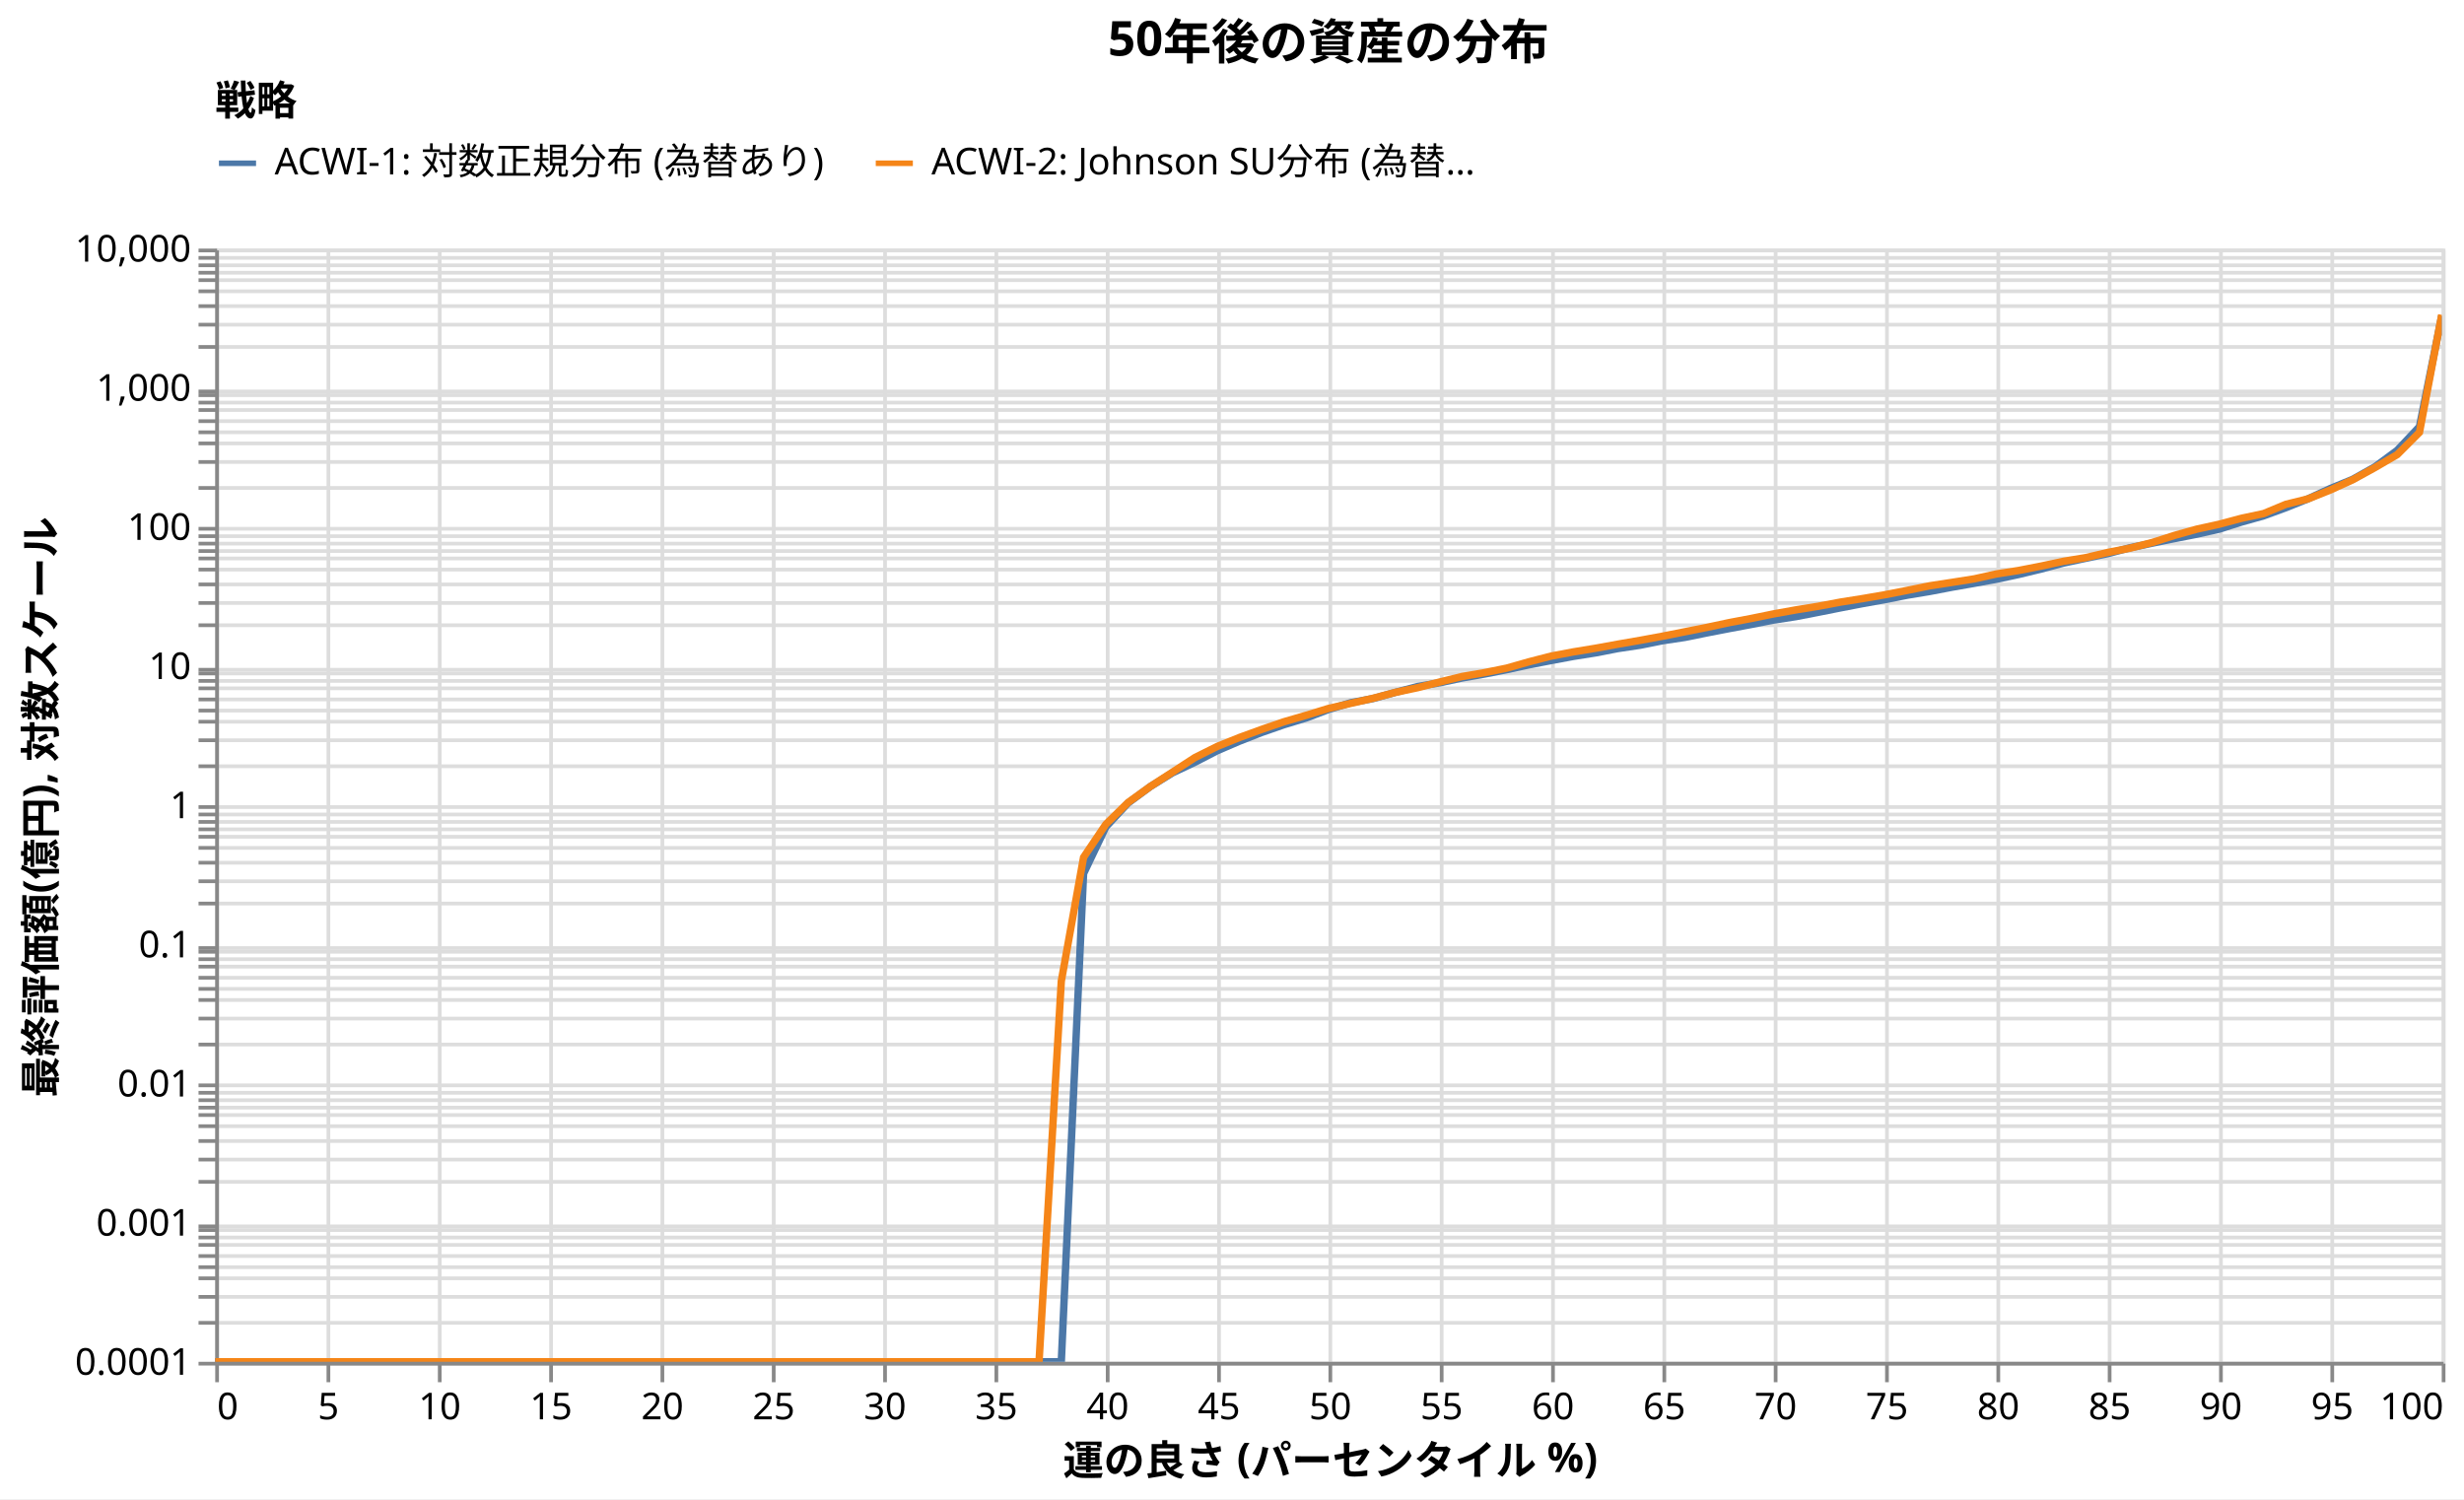
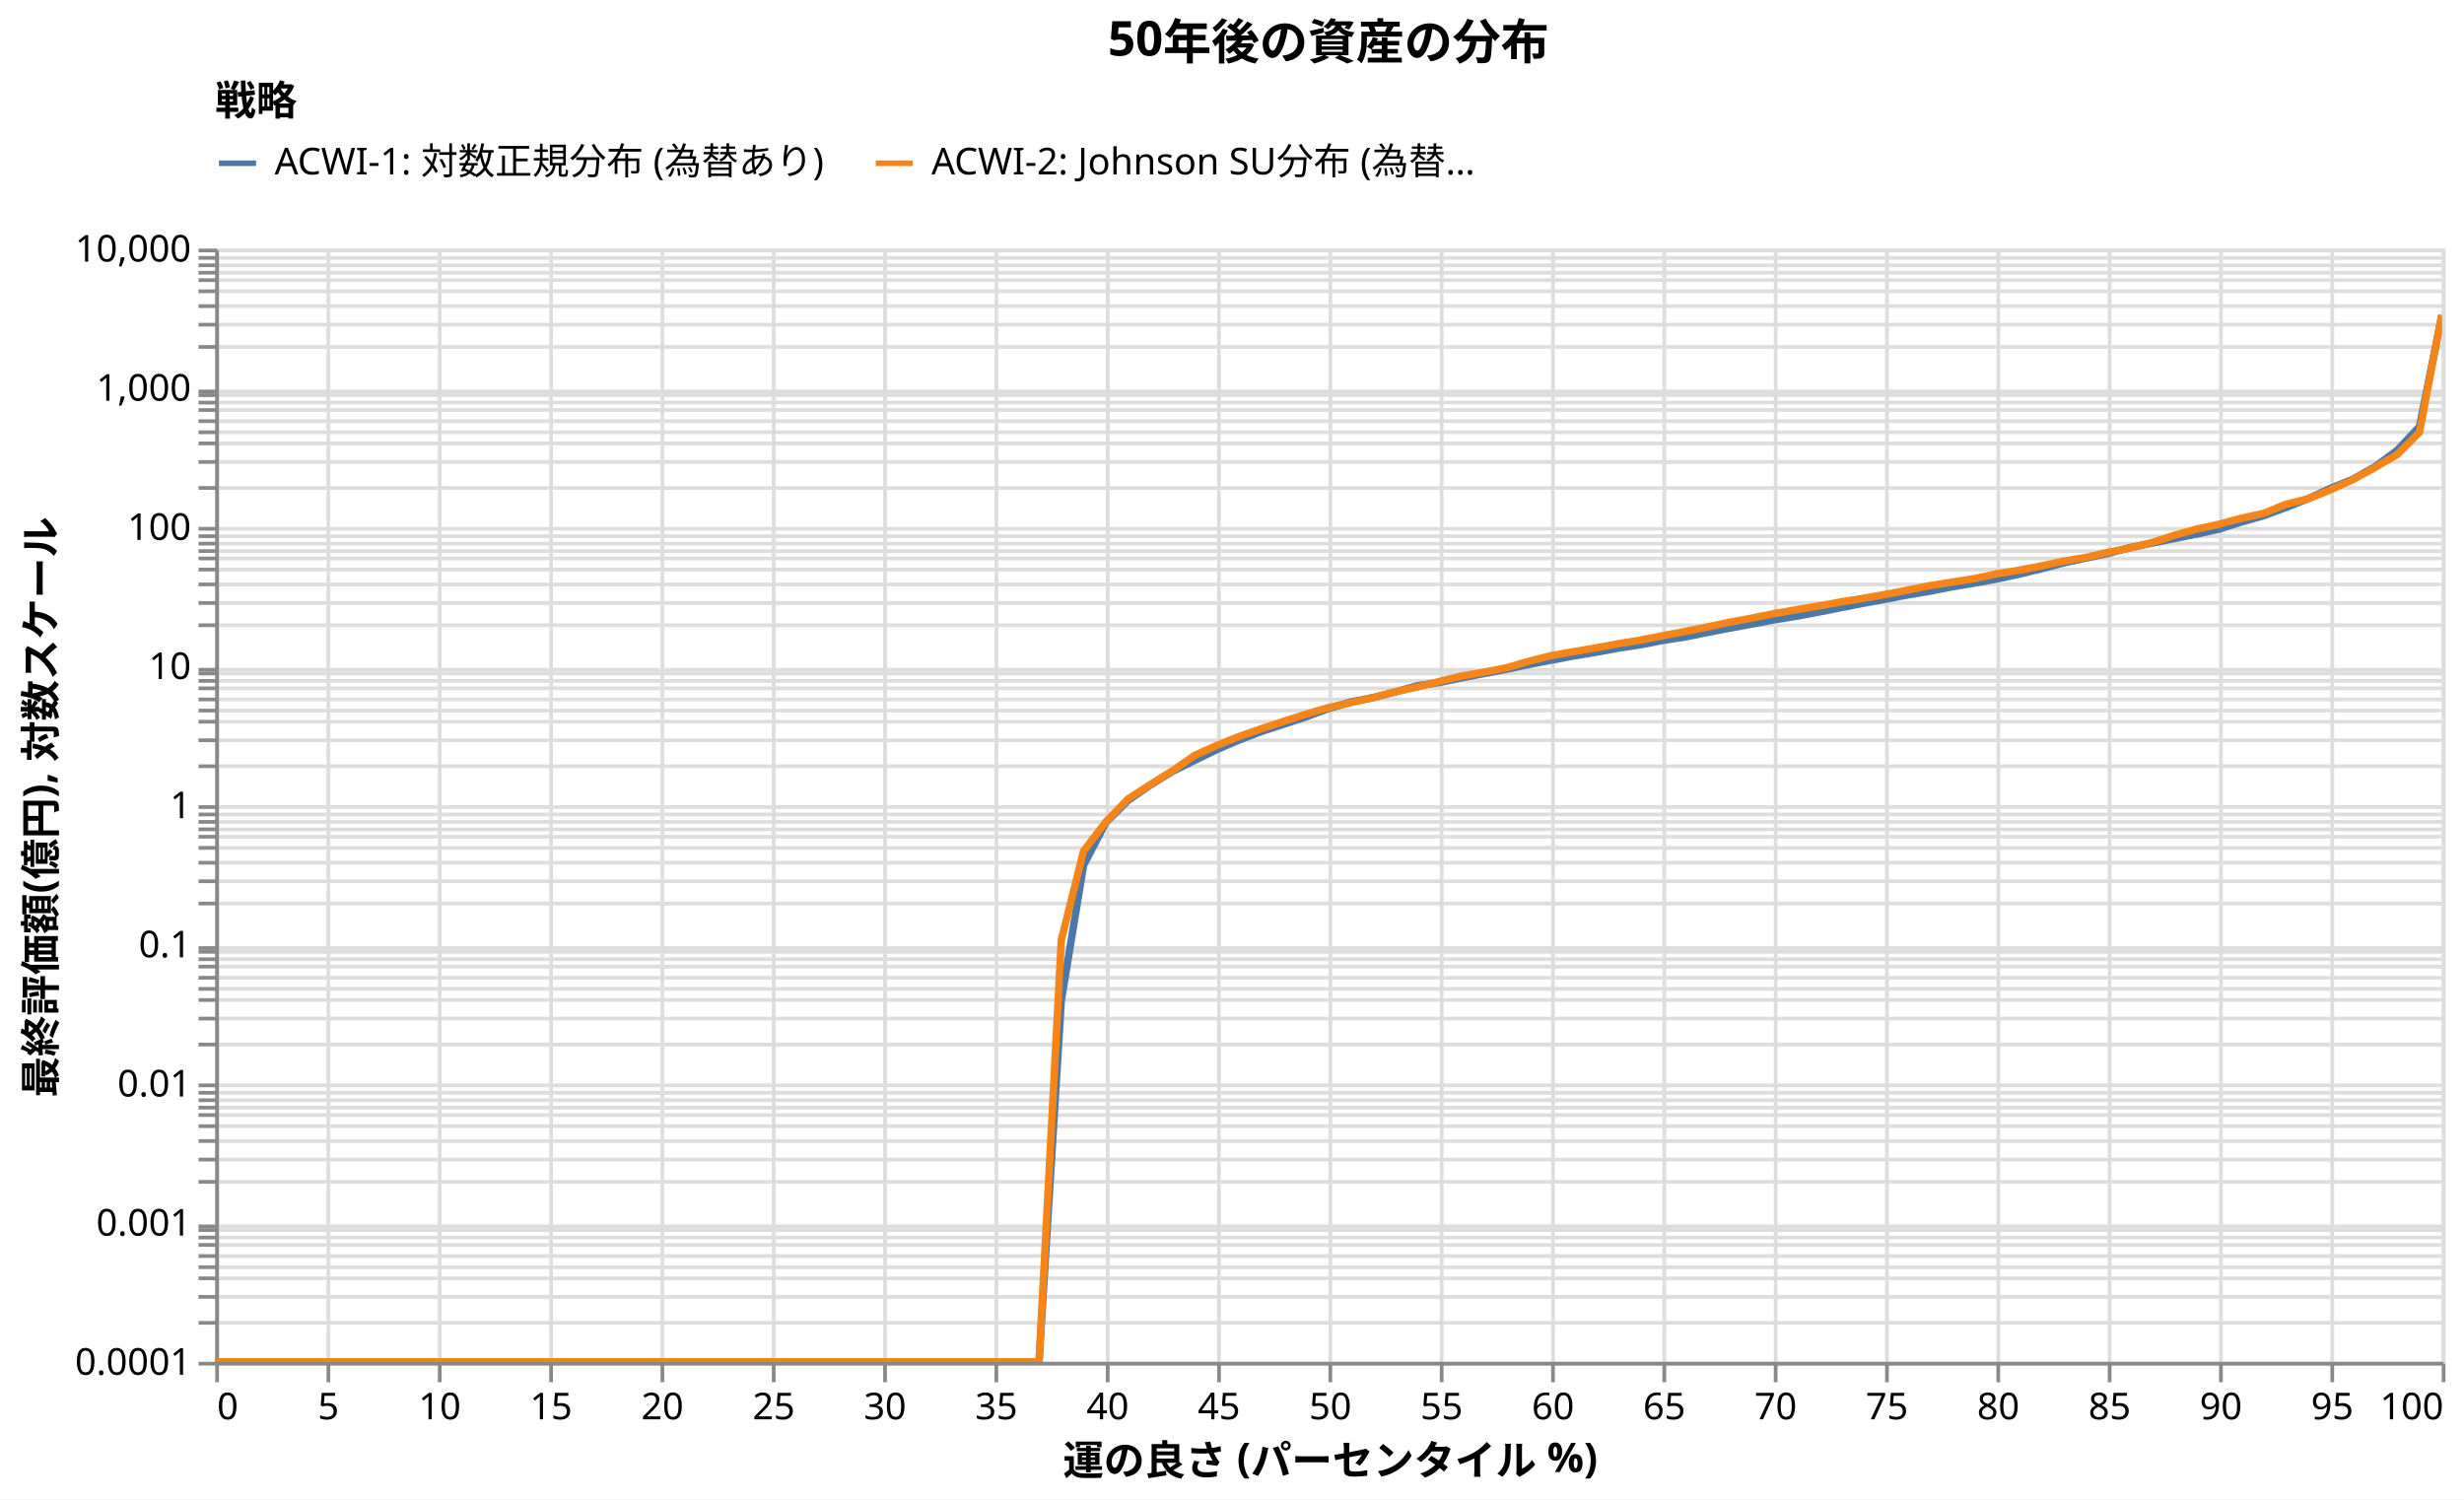
<svg xmlns="http://www.w3.org/2000/svg" version="1.1" class="marks" width="664" height="404" viewBox="0 0 664 404">
  <rect width="664" height="404" fill="white" />
  <g fill="none" stroke-miterlimit="10" transform="translate(58,67)">
    <g class="mark-group role-frame root" role="graphics-object" aria-roledescription="group mark container">
      <g transform="translate(0,0)">
        <path class="background" aria-hidden="true" d="M0.5,0.5h600v300h-600Z" stroke="#ddd" />
        <g>
          <g class="mark-group role-axis" aria-hidden="true">
            <g transform="translate(0.5,300.5)">
              <path class="background" aria-hidden="true" d="M0,0h0v0h0Z" pointer-events="none" />
              <g>
                <g class="mark-rule role-axis-grid" pointer-events="none">
                  <line transform="translate(0,-300)" x2="0" y2="300" stroke="#ddd" stroke-width="1" opacity="1" />
                  <line transform="translate(30,-300)" x2="0" y2="300" stroke="#ddd" stroke-width="1" opacity="1" />
                  <line transform="translate(60,-300)" x2="0" y2="300" stroke="#ddd" stroke-width="1" opacity="1" />
                  <line transform="translate(90,-300)" x2="0" y2="300" stroke="#ddd" stroke-width="1" opacity="1" />
                  <line transform="translate(120,-300)" x2="0" y2="300" stroke="#ddd" stroke-width="1" opacity="1" />
                  <line transform="translate(150,-300)" x2="0" y2="300" stroke="#ddd" stroke-width="1" opacity="1" />
                  <line transform="translate(180,-300)" x2="0" y2="300" stroke="#ddd" stroke-width="1" opacity="1" />
                  <line transform="translate(210,-300)" x2="0" y2="300" stroke="#ddd" stroke-width="1" opacity="1" />
                  <line transform="translate(240,-300)" x2="0" y2="300" stroke="#ddd" stroke-width="1" opacity="1" />
                  <line transform="translate(270,-300)" x2="0" y2="300" stroke="#ddd" stroke-width="1" opacity="1" />
                  <line transform="translate(300,-300)" x2="0" y2="300" stroke="#ddd" stroke-width="1" opacity="1" />
                  <line transform="translate(330,-300)" x2="0" y2="300" stroke="#ddd" stroke-width="1" opacity="1" />
                  <line transform="translate(360,-300)" x2="0" y2="300" stroke="#ddd" stroke-width="1" opacity="1" />
                  <line transform="translate(390,-300)" x2="0" y2="300" stroke="#ddd" stroke-width="1" opacity="1" />
                  <line transform="translate(420,-300)" x2="0" y2="300" stroke="#ddd" stroke-width="1" opacity="1" />
                  <line transform="translate(450,-300)" x2="0" y2="300" stroke="#ddd" stroke-width="1" opacity="1" />
                  <line transform="translate(480,-300)" x2="0" y2="300" stroke="#ddd" stroke-width="1" opacity="1" />
                  <line transform="translate(510,-300)" x2="0" y2="300" stroke="#ddd" stroke-width="1" opacity="1" />
                  <line transform="translate(540,-300)" x2="0" y2="300" stroke="#ddd" stroke-width="1" opacity="1" />
                  <line transform="translate(570,-300)" x2="0" y2="300" stroke="#ddd" stroke-width="1" opacity="1" />
                  <line transform="translate(600,-300)" x2="0" y2="300" stroke="#ddd" stroke-width="1" opacity="1" />
                </g>
              </g>
              <path class="foreground" aria-hidden="true" d="" pointer-events="none" display="none" />
            </g>
          </g>
          <g class="mark-group role-axis" aria-hidden="true">
            <g transform="translate(0.5,0.5)">
              <path class="background" aria-hidden="true" d="M0,0h0v0h0Z" pointer-events="none" />
              <g>
                <g class="mark-rule role-axis-grid" pointer-events="none">
                  <line transform="translate(0,300)" x2="600" y2="0" stroke="#ddd" stroke-width="1" opacity="1" />
                  <line transform="translate(0,289)" x2="600" y2="0" stroke="#ddd" stroke-width="1" opacity="1" />
                  <line transform="translate(0,282)" x2="600" y2="0" stroke="#ddd" stroke-width="1" opacity="1" />
                  <line transform="translate(0,277)" x2="600" y2="0" stroke="#ddd" stroke-width="1" opacity="1" />
                  <line transform="translate(0,274)" x2="600" y2="0" stroke="#ddd" stroke-width="1" opacity="1" />
                  <line transform="translate(0,271)" x2="600" y2="0" stroke="#ddd" stroke-width="1" opacity="1" />
                  <line transform="translate(0,268)" x2="600" y2="0" stroke="#ddd" stroke-width="1" opacity="1" />
                  <line transform="translate(0,266)" x2="600" y2="0" stroke="#ddd" stroke-width="1" opacity="1" />
                  <line transform="translate(0,264)" x2="600" y2="0" stroke="#ddd" stroke-width="1" opacity="1" />
                  <line transform="translate(0,263)" x2="600" y2="0" stroke="#ddd" stroke-width="1" opacity="1" />
                  <line transform="translate(0,251)" x2="600" y2="0" stroke="#ddd" stroke-width="1" opacity="1" />
                  <line transform="translate(0,245)" x2="600" y2="0" stroke="#ddd" stroke-width="1" opacity="1" />
                  <line transform="translate(0,240)" x2="600" y2="0" stroke="#ddd" stroke-width="1" opacity="1" />
                  <line transform="translate(0,236)" x2="600" y2="0" stroke="#ddd" stroke-width="1" opacity="1" />
                  <line transform="translate(0,233)" x2="600" y2="0" stroke="#ddd" stroke-width="1" opacity="1" />
                  <line transform="translate(0,231)" x2="600" y2="0" stroke="#ddd" stroke-width="1" opacity="1" />
                  <line transform="translate(0,229)" x2="600" y2="0" stroke="#ddd" stroke-width="1" opacity="1" />
                  <line transform="translate(0,227)" x2="600" y2="0" stroke="#ddd" stroke-width="1" opacity="1" />
                  <line transform="translate(0,225)" x2="600" y2="0" stroke="#ddd" stroke-width="1" opacity="1" />
                  <line transform="translate(0,214)" x2="600" y2="0" stroke="#ddd" stroke-width="1" opacity="1" />
                  <line transform="translate(0,207)" x2="600" y2="0" stroke="#ddd" stroke-width="1" opacity="1" />
                  <line transform="translate(0,202)" x2="600" y2="0" stroke="#ddd" stroke-width="1" opacity="1" />
                  <line transform="translate(0,199)" x2="600" y2="0" stroke="#ddd" stroke-width="1" opacity="1" />
                  <line transform="translate(0,196)" x2="600" y2="0" stroke="#ddd" stroke-width="1" opacity="1" />
                  <line transform="translate(0,193)" x2="600" y2="0" stroke="#ddd" stroke-width="1" opacity="1" />
                  <line transform="translate(0,191)" x2="600" y2="0" stroke="#ddd" stroke-width="1" opacity="1" />
                  <line transform="translate(0,189)" x2="600" y2="0" stroke="#ddd" stroke-width="1" opacity="1" />
                  <line transform="translate(0,188)" x2="600" y2="0" stroke="#ddd" stroke-width="1" opacity="1" />
                  <line transform="translate(0,176)" x2="600" y2="0" stroke="#ddd" stroke-width="1" opacity="1" />
                  <line transform="translate(0,170)" x2="600" y2="0" stroke="#ddd" stroke-width="1" opacity="1" />
                  <line transform="translate(0,165)" x2="600" y2="0" stroke="#ddd" stroke-width="1" opacity="1" />
                  <line transform="translate(0,161)" x2="600" y2="0" stroke="#ddd" stroke-width="1" opacity="1" />
                  <line transform="translate(0,158)" x2="600" y2="0" stroke="#ddd" stroke-width="1" opacity="1" />
                  <line transform="translate(0,156)" x2="600" y2="0" stroke="#ddd" stroke-width="1" opacity="1" />
                  <line transform="translate(0,154)" x2="600" y2="0" stroke="#ddd" stroke-width="1" opacity="1" />
                  <line transform="translate(0,152)" x2="600" y2="0" stroke="#ddd" stroke-width="1" opacity="1" />
                  <line transform="translate(0,150)" x2="600" y2="0" stroke="#ddd" stroke-width="1" opacity="1" />
                  <line transform="translate(0,139)" x2="600" y2="0" stroke="#ddd" stroke-width="1" opacity="1" />
                  <line transform="translate(0,132)" x2="600" y2="0" stroke="#ddd" stroke-width="1" opacity="1" />
                  <line transform="translate(0,127)" x2="600" y2="0" stroke="#ddd" stroke-width="1" opacity="1" />
                  <line transform="translate(0,124)" x2="600" y2="0" stroke="#ddd" stroke-width="1" opacity="1" />
                  <line transform="translate(0,121)" x2="600" y2="0" stroke="#ddd" stroke-width="1" opacity="1" />
                  <line transform="translate(0,118)" x2="600" y2="0" stroke="#ddd" stroke-width="1" opacity="1" />
                  <line transform="translate(0,116)" x2="600" y2="0" stroke="#ddd" stroke-width="1" opacity="1" />
                  <line transform="translate(0,114)" x2="600" y2="0" stroke="#ddd" stroke-width="1" opacity="1" />
                  <line transform="translate(0,113)" x2="600" y2="0" stroke="#ddd" stroke-width="1" opacity="1" />
                  <line transform="translate(0,101)" x2="600" y2="0" stroke="#ddd" stroke-width="1" opacity="1" />
                  <line transform="translate(0,95)" x2="600" y2="0" stroke="#ddd" stroke-width="1" opacity="1" />
                  <line transform="translate(0,90)" x2="600" y2="0" stroke="#ddd" stroke-width="1" opacity="1" />
                  <line transform="translate(0,86)" x2="600" y2="0" stroke="#ddd" stroke-width="1" opacity="1" />
                  <line transform="translate(0,83)" x2="600" y2="0" stroke="#ddd" stroke-width="1" opacity="1" />
                  <line transform="translate(0,81)" x2="600" y2="0" stroke="#ddd" stroke-width="1" opacity="1" />
                  <line transform="translate(0,79)" x2="600" y2="0" stroke="#ddd" stroke-width="1" opacity="1" />
                  <line transform="translate(0,77)" x2="600" y2="0" stroke="#ddd" stroke-width="1" opacity="1" />
                  <line transform="translate(0,75)" x2="600" y2="0" stroke="#ddd" stroke-width="1" opacity="1" />
                  <line transform="translate(0,64)" x2="600" y2="0" stroke="#ddd" stroke-width="1" opacity="1" />
                  <line transform="translate(0,57)" x2="600" y2="0" stroke="#ddd" stroke-width="1" opacity="1" />
                  <line transform="translate(0,52)" x2="600" y2="0" stroke="#ddd" stroke-width="1" opacity="1" />
                  <line transform="translate(0,49)" x2="600" y2="0" stroke="#ddd" stroke-width="1" opacity="1" />
                  <line transform="translate(0,46)" x2="600" y2="0" stroke="#ddd" stroke-width="1" opacity="1" />
                  <line transform="translate(0,43)" x2="600" y2="0" stroke="#ddd" stroke-width="1" opacity="1" />
                  <line transform="translate(0,41)" x2="600" y2="0" stroke="#ddd" stroke-width="1" opacity="1" />
                  <line transform="translate(0,39)" x2="600" y2="0" stroke="#ddd" stroke-width="1" opacity="1" />
                  <line transform="translate(0,38)" x2="600" y2="0" stroke="#ddd" stroke-width="1" opacity="1" />
                  <line transform="translate(0,26)" x2="600" y2="0" stroke="#ddd" stroke-width="1" opacity="1" />
                  <line transform="translate(0,20)" x2="600" y2="0" stroke="#ddd" stroke-width="1" opacity="1" />
                  <line transform="translate(0,15)" x2="600" y2="0" stroke="#ddd" stroke-width="1" opacity="1" />
                  <line transform="translate(0,11)" x2="600" y2="0" stroke="#ddd" stroke-width="1" opacity="1" />
                  <line transform="translate(0,8)" x2="600" y2="0" stroke="#ddd" stroke-width="1" opacity="1" />
                  <line transform="translate(0,6)" x2="600" y2="0" stroke="#ddd" stroke-width="1" opacity="1" />
                  <line transform="translate(0,4)" x2="600" y2="0" stroke="#ddd" stroke-width="1" opacity="1" />
                  <line transform="translate(0,2)" x2="600" y2="0" stroke="#ddd" stroke-width="1" opacity="1" />
                  <line transform="translate(0,0)" x2="600" y2="0" stroke="#ddd" stroke-width="1" opacity="1" />
                </g>
              </g>
              <path class="foreground" aria-hidden="true" d="" pointer-events="none" display="none" />
            </g>
          </g>
          <g class="mark-group role-axis" role="graphics-symbol" aria-roledescription="axis" aria-label="X-axis titled '運の良さ (パーセンタイル %)' for a linear scale with values from 0 to 100">
            <g transform="translate(0.5,300.5)">
              <path class="background" aria-hidden="true" d="M0,0h0v0h0Z" pointer-events="none" />
              <g>
                <g class="mark-rule role-axis-tick" pointer-events="none">
                  <line transform="translate(0,0)" x2="0" y2="5" stroke="#888" stroke-width="1" opacity="1" />
                  <line transform="translate(30,0)" x2="0" y2="5" stroke="#888" stroke-width="1" opacity="1" />
                  <line transform="translate(60,0)" x2="0" y2="5" stroke="#888" stroke-width="1" opacity="1" />
                  <line transform="translate(90,0)" x2="0" y2="5" stroke="#888" stroke-width="1" opacity="1" />
                  <line transform="translate(120,0)" x2="0" y2="5" stroke="#888" stroke-width="1" opacity="1" />
                  <line transform="translate(150,0)" x2="0" y2="5" stroke="#888" stroke-width="1" opacity="1" />
                  <line transform="translate(180,0)" x2="0" y2="5" stroke="#888" stroke-width="1" opacity="1" />
                  <line transform="translate(210,0)" x2="0" y2="5" stroke="#888" stroke-width="1" opacity="1" />
                  <line transform="translate(240,0)" x2="0" y2="5" stroke="#888" stroke-width="1" opacity="1" />
                  <line transform="translate(270,0)" x2="0" y2="5" stroke="#888" stroke-width="1" opacity="1" />
                  <line transform="translate(300,0)" x2="0" y2="5" stroke="#888" stroke-width="1" opacity="1" />
                  <line transform="translate(330,0)" x2="0" y2="5" stroke="#888" stroke-width="1" opacity="1" />
                  <line transform="translate(360,0)" x2="0" y2="5" stroke="#888" stroke-width="1" opacity="1" />
                  <line transform="translate(390,0)" x2="0" y2="5" stroke="#888" stroke-width="1" opacity="1" />
                  <line transform="translate(420,0)" x2="0" y2="5" stroke="#888" stroke-width="1" opacity="1" />
                  <line transform="translate(450,0)" x2="0" y2="5" stroke="#888" stroke-width="1" opacity="1" />
                  <line transform="translate(480,0)" x2="0" y2="5" stroke="#888" stroke-width="1" opacity="1" />
                  <line transform="translate(510,0)" x2="0" y2="5" stroke="#888" stroke-width="1" opacity="1" />
                  <line transform="translate(540,0)" x2="0" y2="5" stroke="#888" stroke-width="1" opacity="1" />
                  <line transform="translate(570,0)" x2="0" y2="5" stroke="#888" stroke-width="1" opacity="1" />
                  <line transform="translate(600,0)" x2="0" y2="5" stroke="#888" stroke-width="1" opacity="1" />
                </g>
                <g class="mark-text role-axis-label" pointer-events="none">
                  <text text-anchor="start" transform="translate(0,15)" font-family="sans-serif" font-size="10px" fill="#000" opacity="1">0</text>
                  <text text-anchor="middle" transform="translate(30,15)" font-family="sans-serif" font-size="10px" fill="#000" opacity="1">5</text>
                  <text text-anchor="middle" transform="translate(60,15)" font-family="sans-serif" font-size="10px" fill="#000" opacity="1">10</text>
                  <text text-anchor="middle" transform="translate(90,15)" font-family="sans-serif" font-size="10px" fill="#000" opacity="1">15</text>
                  <text text-anchor="middle" transform="translate(120,15)" font-family="sans-serif" font-size="10px" fill="#000" opacity="1">20</text>
                  <text text-anchor="middle" transform="translate(150,15)" font-family="sans-serif" font-size="10px" fill="#000" opacity="1">25</text>
                  <text text-anchor="middle" transform="translate(180,15)" font-family="sans-serif" font-size="10px" fill="#000" opacity="1">30</text>
                  <text text-anchor="middle" transform="translate(210,15)" font-family="sans-serif" font-size="10px" fill="#000" opacity="1">35</text>
                  <text text-anchor="middle" transform="translate(240,15)" font-family="sans-serif" font-size="10px" fill="#000" opacity="1">40</text>
                  <text text-anchor="middle" transform="translate(270,15)" font-family="sans-serif" font-size="10px" fill="#000" opacity="1">45</text>
                  <text text-anchor="middle" transform="translate(300,15)" font-family="sans-serif" font-size="10px" fill="#000" opacity="1">50</text>
                  <text text-anchor="middle" transform="translate(330,15)" font-family="sans-serif" font-size="10px" fill="#000" opacity="1">55</text>
                  <text text-anchor="middle" transform="translate(360,15)" font-family="sans-serif" font-size="10px" fill="#000" opacity="1">60</text>
                  <text text-anchor="middle" transform="translate(390,15)" font-family="sans-serif" font-size="10px" fill="#000" opacity="1">65</text>
                  <text text-anchor="middle" transform="translate(420,15)" font-family="sans-serif" font-size="10px" fill="#000" opacity="1">70</text>
                  <text text-anchor="middle" transform="translate(450,15)" font-family="sans-serif" font-size="10px" fill="#000" opacity="1">75</text>
                  <text text-anchor="middle" transform="translate(480,15)" font-family="sans-serif" font-size="10px" fill="#000" opacity="1">80</text>
                  <text text-anchor="middle" transform="translate(510,15)" font-family="sans-serif" font-size="10px" fill="#000" opacity="1">85</text>
                  <text text-anchor="middle" transform="translate(540,15)" font-family="sans-serif" font-size="10px" fill="#000" opacity="1">90</text>
                  <text text-anchor="middle" transform="translate(570,15)" font-family="sans-serif" font-size="10px" fill="#000" opacity="1">95</text>
                  <text text-anchor="end" transform="translate(600,15)" font-family="sans-serif" font-size="10px" fill="#000" opacity="1">100</text>
                </g>
                <g class="mark-rule role-axis-domain" pointer-events="none">
                  <line transform="translate(0,0)" x2="600" y2="0" stroke="#888" stroke-width="1" opacity="1" />
                </g>
                <g class="mark-text role-axis-title" pointer-events="none">
                  <text text-anchor="middle" transform="translate(300,30)" font-family="sans-serif" font-size="11px" font-weight="bold" fill="#000" opacity="1">運の良さ (パーセンタイル %)</text>
                </g>
              </g>
              <path class="foreground" aria-hidden="true" d="" pointer-events="none" display="none" />
            </g>
          </g>
          <g class="mark-group role-axis" role="graphics-symbol" aria-roledescription="axis" aria-label="Y-axis titled '最終評価額(億円), 対数スケール' for a log scale with values from 0.0001 to 10,000">
            <g transform="translate(0.5,0.5)">
              <path class="background" aria-hidden="true" d="M0,0h0v0h0Z" pointer-events="none" />
              <g>
                <g class="mark-rule role-axis-tick" pointer-events="none">
                  <line transform="translate(0,300)" x2="-5" y2="0" stroke="#888" stroke-width="1" opacity="1" />
                  <line transform="translate(0,289)" x2="-5" y2="0" stroke="#888" stroke-width="1" opacity="1" />
                  <line transform="translate(0,282)" x2="-5" y2="0" stroke="#888" stroke-width="1" opacity="1" />
                  <line transform="translate(0,277)" x2="-5" y2="0" stroke="#888" stroke-width="1" opacity="1" />
                  <line transform="translate(0,274)" x2="-5" y2="0" stroke="#888" stroke-width="1" opacity="1" />
                  <line transform="translate(0,271)" x2="-5" y2="0" stroke="#888" stroke-width="1" opacity="1" />
                  <line transform="translate(0,268)" x2="-5" y2="0" stroke="#888" stroke-width="1" opacity="1" />
                  <line transform="translate(0,266)" x2="-5" y2="0" stroke="#888" stroke-width="1" opacity="1" />
                  <line transform="translate(0,264)" x2="-5" y2="0" stroke="#888" stroke-width="1" opacity="1" />
                  <line transform="translate(0,263)" x2="-5" y2="0" stroke="#888" stroke-width="1" opacity="1" />
                  <line transform="translate(0,251)" x2="-5" y2="0" stroke="#888" stroke-width="1" opacity="1" />
                  <line transform="translate(0,245)" x2="-5" y2="0" stroke="#888" stroke-width="1" opacity="1" />
                  <line transform="translate(0,240)" x2="-5" y2="0" stroke="#888" stroke-width="1" opacity="1" />
                  <line transform="translate(0,236)" x2="-5" y2="0" stroke="#888" stroke-width="1" opacity="1" />
                  <line transform="translate(0,233)" x2="-5" y2="0" stroke="#888" stroke-width="1" opacity="1" />
                  <line transform="translate(0,231)" x2="-5" y2="0" stroke="#888" stroke-width="1" opacity="1" />
                  <line transform="translate(0,229)" x2="-5" y2="0" stroke="#888" stroke-width="1" opacity="1" />
                  <line transform="translate(0,227)" x2="-5" y2="0" stroke="#888" stroke-width="1" opacity="1" />
                  <line transform="translate(0,225)" x2="-5" y2="0" stroke="#888" stroke-width="1" opacity="1" />
                  <line transform="translate(0,214)" x2="-5" y2="0" stroke="#888" stroke-width="1" opacity="1" />
                  <line transform="translate(0,207)" x2="-5" y2="0" stroke="#888" stroke-width="1" opacity="1" />
                  <line transform="translate(0,202)" x2="-5" y2="0" stroke="#888" stroke-width="1" opacity="1" />
                  <line transform="translate(0,199)" x2="-5" y2="0" stroke="#888" stroke-width="1" opacity="1" />
                  <line transform="translate(0,196)" x2="-5" y2="0" stroke="#888" stroke-width="1" opacity="1" />
                  <line transform="translate(0,193)" x2="-5" y2="0" stroke="#888" stroke-width="1" opacity="1" />
                  <line transform="translate(0,191)" x2="-5" y2="0" stroke="#888" stroke-width="1" opacity="1" />
                  <line transform="translate(0,189)" x2="-5" y2="0" stroke="#888" stroke-width="1" opacity="1" />
                  <line transform="translate(0,188)" x2="-5" y2="0" stroke="#888" stroke-width="1" opacity="1" />
                  <line transform="translate(0,176)" x2="-5" y2="0" stroke="#888" stroke-width="1" opacity="1" />
                  <line transform="translate(0,170)" x2="-5" y2="0" stroke="#888" stroke-width="1" opacity="1" />
                  <line transform="translate(0,165)" x2="-5" y2="0" stroke="#888" stroke-width="1" opacity="1" />
                  <line transform="translate(0,161)" x2="-5" y2="0" stroke="#888" stroke-width="1" opacity="1" />
                  <line transform="translate(0,158)" x2="-5" y2="0" stroke="#888" stroke-width="1" opacity="1" />
                  <line transform="translate(0,156)" x2="-5" y2="0" stroke="#888" stroke-width="1" opacity="1" />
                  <line transform="translate(0,154)" x2="-5" y2="0" stroke="#888" stroke-width="1" opacity="1" />
                  <line transform="translate(0,152)" x2="-5" y2="0" stroke="#888" stroke-width="1" opacity="1" />
                  <line transform="translate(0,150)" x2="-5" y2="0" stroke="#888" stroke-width="1" opacity="1" />
                  <line transform="translate(0,139)" x2="-5" y2="0" stroke="#888" stroke-width="1" opacity="1" />
                  <line transform="translate(0,132)" x2="-5" y2="0" stroke="#888" stroke-width="1" opacity="1" />
                  <line transform="translate(0,127)" x2="-5" y2="0" stroke="#888" stroke-width="1" opacity="1" />
                  <line transform="translate(0,124)" x2="-5" y2="0" stroke="#888" stroke-width="1" opacity="1" />
                  <line transform="translate(0,121)" x2="-5" y2="0" stroke="#888" stroke-width="1" opacity="1" />
                  <line transform="translate(0,118)" x2="-5" y2="0" stroke="#888" stroke-width="1" opacity="1" />
                  <line transform="translate(0,116)" x2="-5" y2="0" stroke="#888" stroke-width="1" opacity="1" />
                  <line transform="translate(0,114)" x2="-5" y2="0" stroke="#888" stroke-width="1" opacity="1" />
                  <line transform="translate(0,113)" x2="-5" y2="0" stroke="#888" stroke-width="1" opacity="1" />
                  <line transform="translate(0,101)" x2="-5" y2="0" stroke="#888" stroke-width="1" opacity="1" />
                  <line transform="translate(0,95)" x2="-5" y2="0" stroke="#888" stroke-width="1" opacity="1" />
                  <line transform="translate(0,90)" x2="-5" y2="0" stroke="#888" stroke-width="1" opacity="1" />
                  <line transform="translate(0,86)" x2="-5" y2="0" stroke="#888" stroke-width="1" opacity="1" />
                  <line transform="translate(0,83)" x2="-5" y2="0" stroke="#888" stroke-width="1" opacity="1" />
                  <line transform="translate(0,81)" x2="-5" y2="0" stroke="#888" stroke-width="1" opacity="1" />
                  <line transform="translate(0,79)" x2="-5" y2="0" stroke="#888" stroke-width="1" opacity="1" />
                  <line transform="translate(0,77)" x2="-5" y2="0" stroke="#888" stroke-width="1" opacity="1" />
                  <line transform="translate(0,75)" x2="-5" y2="0" stroke="#888" stroke-width="1" opacity="1" />
                  <line transform="translate(0,64)" x2="-5" y2="0" stroke="#888" stroke-width="1" opacity="1" />
                  <line transform="translate(0,57)" x2="-5" y2="0" stroke="#888" stroke-width="1" opacity="1" />
                  <line transform="translate(0,52)" x2="-5" y2="0" stroke="#888" stroke-width="1" opacity="1" />
                  <line transform="translate(0,49)" x2="-5" y2="0" stroke="#888" stroke-width="1" opacity="1" />
                  <line transform="translate(0,46)" x2="-5" y2="0" stroke="#888" stroke-width="1" opacity="1" />
                  <line transform="translate(0,43)" x2="-5" y2="0" stroke="#888" stroke-width="1" opacity="1" />
                  <line transform="translate(0,41)" x2="-5" y2="0" stroke="#888" stroke-width="1" opacity="1" />
                  <line transform="translate(0,39)" x2="-5" y2="0" stroke="#888" stroke-width="1" opacity="1" />
                  <line transform="translate(0,38)" x2="-5" y2="0" stroke="#888" stroke-width="1" opacity="1" />
                  <line transform="translate(0,26)" x2="-5" y2="0" stroke="#888" stroke-width="1" opacity="1" />
                  <line transform="translate(0,20)" x2="-5" y2="0" stroke="#888" stroke-width="1" opacity="1" />
                  <line transform="translate(0,15)" x2="-5" y2="0" stroke="#888" stroke-width="1" opacity="1" />
                  <line transform="translate(0,11)" x2="-5" y2="0" stroke="#888" stroke-width="1" opacity="1" />
                  <line transform="translate(0,8)" x2="-5" y2="0" stroke="#888" stroke-width="1" opacity="1" />
                  <line transform="translate(0,6)" x2="-5" y2="0" stroke="#888" stroke-width="1" opacity="1" />
                  <line transform="translate(0,4)" x2="-5" y2="0" stroke="#888" stroke-width="1" opacity="1" />
                  <line transform="translate(0,2)" x2="-5" y2="0" stroke="#888" stroke-width="1" opacity="1" />
                  <line transform="translate(0,0)" x2="-5" y2="0" stroke="#888" stroke-width="1" opacity="1" />
                </g>
                <g class="mark-text role-axis-label" pointer-events="none">
                  <text text-anchor="end" transform="translate(-7,303)" font-family="sans-serif" font-size="10px" fill="#000" opacity="1">0.0001</text>
                  <text text-anchor="end" transform="translate(-7,291.7114)" font-family="sans-serif" font-size="10px" fill="#000" opacity="1" />
                  <text text-anchor="end" transform="translate(-7,285.108)" font-family="sans-serif" font-size="10px" fill="#000" opacity="1" />
                  <text text-anchor="end" transform="translate(-7,280.4228)" font-family="sans-serif" font-size="10px" fill="#000" opacity="1" />
                  <text text-anchor="end" transform="translate(-7,276.7886)" font-family="sans-serif" font-size="10px" fill="#000" opacity="1" />
                  <text text-anchor="end" transform="translate(-7,273.8193)" font-family="sans-serif" font-size="10px" fill="#000" opacity="1" />
                  <text text-anchor="end" transform="translate(-7,271.3088)" font-family="sans-serif" font-size="10px" fill="#000" opacity="1" />
                  <text text-anchor="end" transform="translate(-7,269.1341)" font-family="sans-serif" font-size="10px" fill="#000" opacity="1" />
                  <text text-anchor="end" transform="translate(-7,267.2159)" font-family="sans-serif" font-size="10px" fill="#000" opacity="1" />
                  <text text-anchor="end" transform="translate(-7,265.5)" font-family="sans-serif" font-size="10px" fill="#000" opacity="1">0.001</text>
                  <text text-anchor="end" transform="translate(-7,254.2114)" font-family="sans-serif" font-size="10px" fill="#000" opacity="1" />
                  <text text-anchor="end" transform="translate(-7,247.608)" font-family="sans-serif" font-size="10px" fill="#000" opacity="1" />
                  <text text-anchor="end" transform="translate(-7,242.9228)" font-family="sans-serif" font-size="10px" fill="#000" opacity="1" />
                  <text text-anchor="end" transform="translate(-7,239.2886)" font-family="sans-serif" font-size="10px" fill="#000" opacity="1" />
                  <text text-anchor="end" transform="translate(-7,236.3193)" font-family="sans-serif" font-size="10px" fill="#000" opacity="1" />
                  <text text-anchor="end" transform="translate(-7,233.8088)" font-family="sans-serif" font-size="10px" fill="#000" opacity="1" />
                  <text text-anchor="end" transform="translate(-7,231.6341)" font-family="sans-serif" font-size="10px" fill="#000" opacity="1" />
                  <text text-anchor="end" transform="translate(-7,229.7159)" font-family="sans-serif" font-size="10px" fill="#000" opacity="1" />
                  <text text-anchor="end" transform="translate(-7,228)" font-family="sans-serif" font-size="10px" fill="#000" opacity="1">0.01</text>
                  <text text-anchor="end" transform="translate(-7,216.7114)" font-family="sans-serif" font-size="10px" fill="#000" opacity="1" />
                  <text text-anchor="end" transform="translate(-7,210.108)" font-family="sans-serif" font-size="10px" fill="#000" opacity="1" />
                  <text text-anchor="end" transform="translate(-7,205.4228)" font-family="sans-serif" font-size="10px" fill="#000" opacity="1" />
                  <text text-anchor="end" transform="translate(-7,201.7886)" font-family="sans-serif" font-size="10px" fill="#000" opacity="1" />
                  <text text-anchor="end" transform="translate(-7,198.8193)" font-family="sans-serif" font-size="10px" fill="#000" opacity="1" />
                  <text text-anchor="end" transform="translate(-7,196.3088)" font-family="sans-serif" font-size="10px" fill="#000" opacity="1" />
                  <text text-anchor="end" transform="translate(-7,194.1341)" font-family="sans-serif" font-size="10px" fill="#000" opacity="1" />
                  <text text-anchor="end" transform="translate(-7,192.2159)" font-family="sans-serif" font-size="10px" fill="#000" opacity="1" />
                  <text text-anchor="end" transform="translate(-7,190.5)" font-family="sans-serif" font-size="10px" fill="#000" opacity="1">0.1</text>
                  <text text-anchor="end" transform="translate(-7,179.2114)" font-family="sans-serif" font-size="10px" fill="#000" opacity="1" />
                  <text text-anchor="end" transform="translate(-7,172.608)" font-family="sans-serif" font-size="10px" fill="#000" opacity="1" />
                  <text text-anchor="end" transform="translate(-7,167.9228)" font-family="sans-serif" font-size="10px" fill="#000" opacity="1" />
                  <text text-anchor="end" transform="translate(-7,164.2886)" font-family="sans-serif" font-size="10px" fill="#000" opacity="1" />
                  <text text-anchor="end" transform="translate(-7,161.3193)" font-family="sans-serif" font-size="10px" fill="#000" opacity="1" />
                  <text text-anchor="end" transform="translate(-7,158.8088)" font-family="sans-serif" font-size="10px" fill="#000" opacity="1" />
                  <text text-anchor="end" transform="translate(-7,156.6341)" font-family="sans-serif" font-size="10px" fill="#000" opacity="1" />
                  <text text-anchor="end" transform="translate(-7,154.7159)" font-family="sans-serif" font-size="10px" fill="#000" opacity="1" />
                  <text text-anchor="end" transform="translate(-7,153)" font-family="sans-serif" font-size="10px" fill="#000" opacity="1">1</text>
                  <text text-anchor="end" transform="translate(-7,141.7114)" font-family="sans-serif" font-size="10px" fill="#000" opacity="1" />
                  <text text-anchor="end" transform="translate(-7,135.108)" font-family="sans-serif" font-size="10px" fill="#000" opacity="1" />
                  <text text-anchor="end" transform="translate(-7,130.4228)" font-family="sans-serif" font-size="10px" fill="#000" opacity="1" />
                  <text text-anchor="end" transform="translate(-7,126.7886)" font-family="sans-serif" font-size="10px" fill="#000" opacity="1" />
                  <text text-anchor="end" transform="translate(-7,123.8193)" font-family="sans-serif" font-size="10px" fill="#000" opacity="1" />
                  <text text-anchor="end" transform="translate(-7,121.3088)" font-family="sans-serif" font-size="10px" fill="#000" opacity="1" />
                  <text text-anchor="end" transform="translate(-7,119.1341)" font-family="sans-serif" font-size="10px" fill="#000" opacity="1" />
                  <text text-anchor="end" transform="translate(-7,117.2159)" font-family="sans-serif" font-size="10px" fill="#000" opacity="1" />
                  <text text-anchor="end" transform="translate(-7,115.5)" font-family="sans-serif" font-size="10px" fill="#000" opacity="1">10</text>
                  <text text-anchor="end" transform="translate(-7,104.2114)" font-family="sans-serif" font-size="10px" fill="#000" opacity="1" />
                  <text text-anchor="end" transform="translate(-7,97.60795)" font-family="sans-serif" font-size="10px" fill="#000" opacity="1" />
                  <text text-anchor="end" transform="translate(-7,92.92275)" font-family="sans-serif" font-size="10px" fill="#000" opacity="1" />
                  <text text-anchor="end" transform="translate(-7,89.28862)" font-family="sans-serif" font-size="10px" fill="#000" opacity="1" />
                  <text text-anchor="end" transform="translate(-7,86.31933)" font-family="sans-serif" font-size="10px" fill="#000" opacity="1" />
                  <text text-anchor="end" transform="translate(-7,83.80882)" font-family="sans-serif" font-size="10px" fill="#000" opacity="1" />
                  <text text-anchor="end" transform="translate(-7,81.63413)" font-family="sans-serif" font-size="10px" fill="#000" opacity="1" />
                  <text text-anchor="end" transform="translate(-7,79.71591)" font-family="sans-serif" font-size="10px" fill="#000" opacity="1" />
                  <text text-anchor="end" transform="translate(-7,78)" font-family="sans-serif" font-size="10px" fill="#000" opacity="1">100</text>
                  <text text-anchor="end" transform="translate(-7,66.71138)" font-family="sans-serif" font-size="10px" fill="#000" opacity="1" />
                  <text text-anchor="end" transform="translate(-7,60.10795)" font-family="sans-serif" font-size="10px" fill="#000" opacity="1" />
                  <text text-anchor="end" transform="translate(-7,55.42275)" font-family="sans-serif" font-size="10px" fill="#000" opacity="1" />
                  <text text-anchor="end" transform="translate(-7,51.78862)" font-family="sans-serif" font-size="10px" fill="#000" opacity="1" />
                  <text text-anchor="end" transform="translate(-7,48.81933)" font-family="sans-serif" font-size="10px" fill="#000" opacity="1" />
                  <text text-anchor="end" transform="translate(-7,46.30882)" font-family="sans-serif" font-size="10px" fill="#000" opacity="1" />
                  <text text-anchor="end" transform="translate(-7,44.13413)" font-family="sans-serif" font-size="10px" fill="#000" opacity="1" />
                  <text text-anchor="end" transform="translate(-7,42.21591)" font-family="sans-serif" font-size="10px" fill="#000" opacity="1" />
                  <text text-anchor="end" transform="translate(-7,40.5)" font-family="sans-serif" font-size="10px" fill="#000" opacity="1">1,000</text>
                  <text text-anchor="end" transform="translate(-7,29.21138)" font-family="sans-serif" font-size="10px" fill="#000" opacity="1" />
                  <text text-anchor="end" transform="translate(-7,22.60795)" font-family="sans-serif" font-size="10px" fill="#000" opacity="1" />
                  <text text-anchor="end" transform="translate(-7,17.92275)" font-family="sans-serif" font-size="10px" fill="#000" opacity="1" />
                  <text text-anchor="end" transform="translate(-7,14.28862)" font-family="sans-serif" font-size="10px" fill="#000" opacity="1" />
                  <text text-anchor="end" transform="translate(-7,11.31933)" font-family="sans-serif" font-size="10px" fill="#000" opacity="1" />
                  <text text-anchor="end" transform="translate(-7,8.808823)" font-family="sans-serif" font-size="10px" fill="#000" opacity="1" />
                  <text text-anchor="end" transform="translate(-7,6.634125)" font-family="sans-serif" font-size="10px" fill="#000" opacity="1" />
                  <text text-anchor="end" transform="translate(-7,4.715906)" font-family="sans-serif" font-size="10px" fill="#000" opacity="1" />
                  <text text-anchor="end" transform="translate(-7,3)" font-family="sans-serif" font-size="10px" fill="#000" opacity="1">10,000</text>
                </g>
                <g class="mark-rule role-axis-domain" pointer-events="none">
                  <line transform="translate(0,300)" x2="0" y2="-300" stroke="#888" stroke-width="1" opacity="1" />
                </g>
                <g class="mark-text role-axis-title" pointer-events="none">
                  <text text-anchor="middle" transform="translate(-41.58594,150) rotate(-90) translate(0,-2)" font-family="sans-serif" font-size="11px" font-weight="bold" fill="#000" opacity="1">最終評価額(億円), 対数スケール</text>
                </g>
              </g>
              <path class="foreground" aria-hidden="true" d="" pointer-events="none" display="none" />
            </g>
          </g>
          <g class="mark-group role-scope pathgroup" role="graphics-object" aria-roledescription="group mark container">
            <g transform="translate(0,0)">
              <path class="background" aria-hidden="true" d="M0,0h600v300h-600Z" />
              <g>
                <g class="mark-line role-mark marks" clip-path="url(#clip1)" role="graphics-object" aria-roledescription="line mark container">
-                   <path aria-label="運の良さ (パーセンタイル %): 0; 最終評価額(億円), 対数スケール: 0.0001; Strategy: ACWI-1: 対数正規分布 (為替あり); Quantile (%): 0; Final Value (億円): 0.0" role="graphics-symbol" aria-roledescription="line mark" d="M0,300L6,300L12,300L18,300L24,300L30,300L36,300L42,300L48,300L54,300L60,300L66,300L72,300L78,300L84,300L90,300L96,300L102,300L108,300L114,300L120,300L126,300L132,300L138,300L144,300L150,300L156,300L162,300L168,300L174,300L180,300L186,300L192,300L198,300L204,300L210,300L216,300L222,300L228,300L234,168.424L240,155.84L246,149.407L252,144.967L258,141.253L264,138.425L270,135.323L276,132.745L282,130.397L288,128.305L294,126.482L300,124.208L306,122.379L312,121.258L318,119.592L324,118.023L330,116.987L336,115.713L342,114.653L348,113.478L354,112.176L360,111.011L366,109.891L372,108.942L378,107.777L384,106.878L390,105.677L396,104.778L402,103.563L408,102.4L414,101.277L420,100.094L426,99.171L432,98.008L438,96.813L444,95.656L450,94.584L456,93.392L462,92.399L468,91.253L474,90.203L480,89.103L486,87.816L492,86.369L498,84.756L504,83.468L510,82.19L516,80.618L522,79.373L528,78.143L534,76.965L540,75.611L546,73.703L552,72.01L558,69.826L564,67.413L570,64.641L576,62.183L582,58.808L588,54.372L594,47.991L600,18.149" stroke="#4c78a8" stroke-width="2" />
+                   <path aria-label="運の良さ (パーセンタイル %): 0; 最終評価額(億円), 対数スケール: 0.0001; Strategy: ACWI-1: 対数正規分布 (為替あり); Quantile (%): 0; Final Value (億円): 0.0" role="graphics-symbol" aria-roledescription="line mark" d="M0,300L6,300L12,300L18,300L24,300L30,300L36,300L42,300L48,300L54,300L60,300L66,300L72,300L78,300L84,300L90,300L96,300L102,300L108,300L114,300L120,300L126,300L132,300L138,300L144,300L150,300L156,300L162,300L168,300L174,300L180,300L186,300L192,300L198,300L204,300L210,300L216,300L222,300L228,202.681L234,166.172L240,154.682L246,148.699L252,144.565L258,140.863L264,137.892L270,134.974L276,132.396L282,130.116L288,128.153L294,126.168L300,123.959L306,122.174L312,120.993L318,119.471L324,117.794L330,116.91L336,115.639L342,114.514L348,113.342L354,112.082L360,110.925L366,109.79L372,108.802L378,107.684L384,106.782L390,105.607L396,104.689L402,103.474L408,102.305L414,101.196L420,100.055L426,99.092L432,97.967L438,96.78L444,95.608L450,94.502L456,93.349L462,92.35L468,91.16L474,90.152L480,89.059L486,87.763L492,86.326L498,84.724L504,83.434L510,82.161L516,80.561L522,79.356L528,78.123L534,76.924L540,75.599L546,73.679L552,71.978L558,69.778L564,67.391L570,64.61L576,62.162L582,58.791L588,54.351L594,47.975L600,18.143" stroke="#4c78a8" stroke-width="2" />
                </g>
              </g>
              <path class="foreground" aria-hidden="true" d="" display="none" />
            </g>
            <g transform="translate(0,0)">
              <path class="background" aria-hidden="true" d="M0,0h600v300h-600Z" />
              <g>
                <g class="mark-line role-mark marks" clip-path="url(#clip2)" role="graphics-object" aria-roledescription="line mark container">
-                   <path aria-label="運の良さ (パーセンタイル %): 0; 最終評価額(億円), 対数スケール: 0.0001; Strategy: ACWI-2: Johnson SU分布 (為替あり); Quantile (%): 0; Final Value (億円): 0.0" role="graphics-symbol" aria-roledescription="line mark" d="M0,300L6,300L12,300L18,300L24,300L30,300L36,300L42,300L48,300L54,300L60,300L66,300L72,300L78,300L84,300L90,300L96,300L102,300L108,300L114,300L120,300L126,300L132,300L138,300L144,300L150,300L156,300L162,300L168,300L174,300L180,300L186,300L192,300L198,300L204,300L210,300L216,300L222,300L228,197.417L234,164.046L240,155.146L246,149.266L252,144.951L258,141.061L264,137.165L270,134.169L276,131.75L282,129.568L288,127.513L294,125.763L300,123.925L306,122.549L312,121.186L318,119.602L324,118.331L330,116.792L336,115.314L342,114.283L348,113.065L354,111.361L360,109.812L366,108.681L372,107.695L378,106.601L384,105.564L390,104.456L396,103.267L402,102.074L408,100.789L414,99.659L420,98.433L426,97.355L432,96.383L438,95.258L444,94.306L450,93.273L456,92.099L462,90.873L468,89.953L474,89.008L480,87.676L486,86.742L492,85.566L498,84.279L504,83.292L510,81.877L516,80.723L522,79.197L528,77.282L534,75.601L540,74.287L546,72.686L552,71.407L558,68.916L564,67.436L570,65.038L576,62.3L582,59.007L588,55.514L594,49.511L600,17.846" stroke="#f58518" stroke-width="2" />
+                   <path aria-label="運の良さ (パーセンタイル %): 0; 最終評価額(億円), 対数スケール: 0.0001; Strategy: ACWI-2: Johnson SU分布 (為替あり); Quantile (%): 0; Final Value (億円): 0.0" role="graphics-symbol" aria-roledescription="line mark" d="M0,300L6,300L12,300L18,300L24,300L30,300L36,300L42,300L48,300L54,300L60,300L66,300L72,300L78,300L84,300L90,300L96,300L102,300L108,300L114,300L120,300L126,300L132,300L138,300L144,300L150,300L156,300L162,300L168,300L174,300L180,300L186,300L192,300L198,300L204,300L210,300L216,300L222,300L228,186.324L234,162.353L240,154.485L246,148.292L252,144.427L258,140.693L264,136.54L270,133.838L276,131.447L282,129.353L288,127.382L294,125.452L300,123.683L306,122.353L312,121.016L318,119.432L324,118.119L330,116.626L336,115.152L342,114.136L348,112.965L354,111.195L360,109.689L366,108.621L372,107.609L378,106.494L384,105.498L390,104.33L396,103.194L402,101.981L408,100.698L414,99.591L420,98.369L426,97.325L432,96.338L438,95.212L444,94.26L450,93.212L456,92.044L462,90.832L468,89.889L474,88.948L480,87.641L486,86.689L492,85.521L498,84.239L504,83.236L510,81.86L516,80.7L522,79.179L528,77.243L534,75.567L540,74.269L546,72.662L552,71.353L558,68.9L564,67.419L570,65.017L576,62.275L582,58.991L588,55.502L594,49.505L600,17.84" stroke="#f58518" stroke-width="2" />
                </g>
              </g>
              <path class="foreground" aria-hidden="true" d="" display="none" />
            </g>
          </g>
          <g class="mark-group role-legend" role="graphics-symbol" aria-roledescription="legend" aria-label="Symbol legend titled '戦略' for stroke color with 2 values: ACWI-1: 対数正規分布 (為替あり), ACWI-2: Johnson SU分布 (為替あり)">
            <g transform="translate(0,-45)">
              <path class="background" aria-hidden="true" d="M0,0h353v27h-353Z" pointer-events="none" />
              <g>
                <g class="mark-group role-legend-entry">
                  <g transform="translate(0,16)">
                    <path class="background" aria-hidden="true" d="M0,0h0v0h0Z" pointer-events="none" />
                    <g>
                      <g class="mark-group role-scope" role="graphics-object" aria-roledescription="group mark container">
                        <g transform="translate(0,0)">
                          <path class="background" aria-hidden="true" d="M0,0h165.995v11h-165.995Z" pointer-events="none" opacity="1" />
                          <g>
                            <g class="mark-symbol role-legend-symbol" pointer-events="none">
                              <path transform="translate(6,6)" d="M-5,0L5,0" stroke="#4c78a8" stroke-width="1.5" opacity="1" />
                            </g>
                            <g class="mark-text role-legend-label" pointer-events="none">
                              <text text-anchor="start" transform="translate(16,9)" font-family="sans-serif" font-size="10px" fill="#000" opacity="1">ACWI-1: 対数正規分布 (為替あり)</text>
                            </g>
                          </g>
                          <path class="foreground" aria-hidden="true" d="" pointer-events="none" display="none" />
                        </g>
                        <g transform="translate(177,0)">
                          <path class="background" aria-hidden="true" d="M0,0h176v11h-176Z" pointer-events="none" opacity="1" />
                          <g>
                            <g class="mark-symbol role-legend-symbol" pointer-events="none">
                              <path transform="translate(6,6)" d="M-5,0L5,0" stroke="#f58518" stroke-width="1.5" opacity="1" />
                            </g>
                            <g class="mark-text role-legend-label" pointer-events="none">
                              <text text-anchor="start" transform="translate(16,9)" font-family="sans-serif" font-size="10px" fill="#000" opacity="1">ACWI-2: Johnson SU分布 (為替…</text>
                            </g>
                          </g>
                          <path class="foreground" aria-hidden="true" d="" pointer-events="none" display="none" />
                        </g>
                      </g>
                    </g>
                    <path class="foreground" aria-hidden="true" d="" pointer-events="none" display="none" />
                  </g>
                </g>
                <g class="mark-text role-legend-title" pointer-events="none">
                  <text text-anchor="start" transform="translate(0,9)" font-family="sans-serif" font-size="11px" font-weight="bold" fill="#000" opacity="1">戦略</text>
                </g>
              </g>
              <path class="foreground" aria-hidden="true" d="" pointer-events="none" display="none" />
            </g>
          </g>
          <g class="mark-group role-title">
            <g transform="translate(300,-62)">
              <path class="background" aria-hidden="true" d="M0,0h0v0h0Z" pointer-events="none" />
              <g>
                <g class="mark-text role-title-text" role="graphics-symbol" aria-roledescription="title" aria-label="Title text '50年後の資産の分布'" pointer-events="none">
                  <text text-anchor="middle" transform="translate(0,10)" font-family="sans-serif" font-size="13px" font-weight="bold" fill="#000" opacity="1">50年後の資産の分布</text>
                </g>
              </g>
              <path class="foreground" aria-hidden="true" d="" pointer-events="none" display="none" />
            </g>
          </g>
        </g>
        <path class="foreground" aria-hidden="true" d="" display="none" />
      </g>
    </g>
  </g>
  <defs>
    <clipPath id="clip1">
      <rect x="0" y="0" width="600" height="300" />
    </clipPath>
    <clipPath id="clip2">
      <rect x="0" y="0" width="600" height="300" />
    </clipPath>
  </defs>
</svg>
